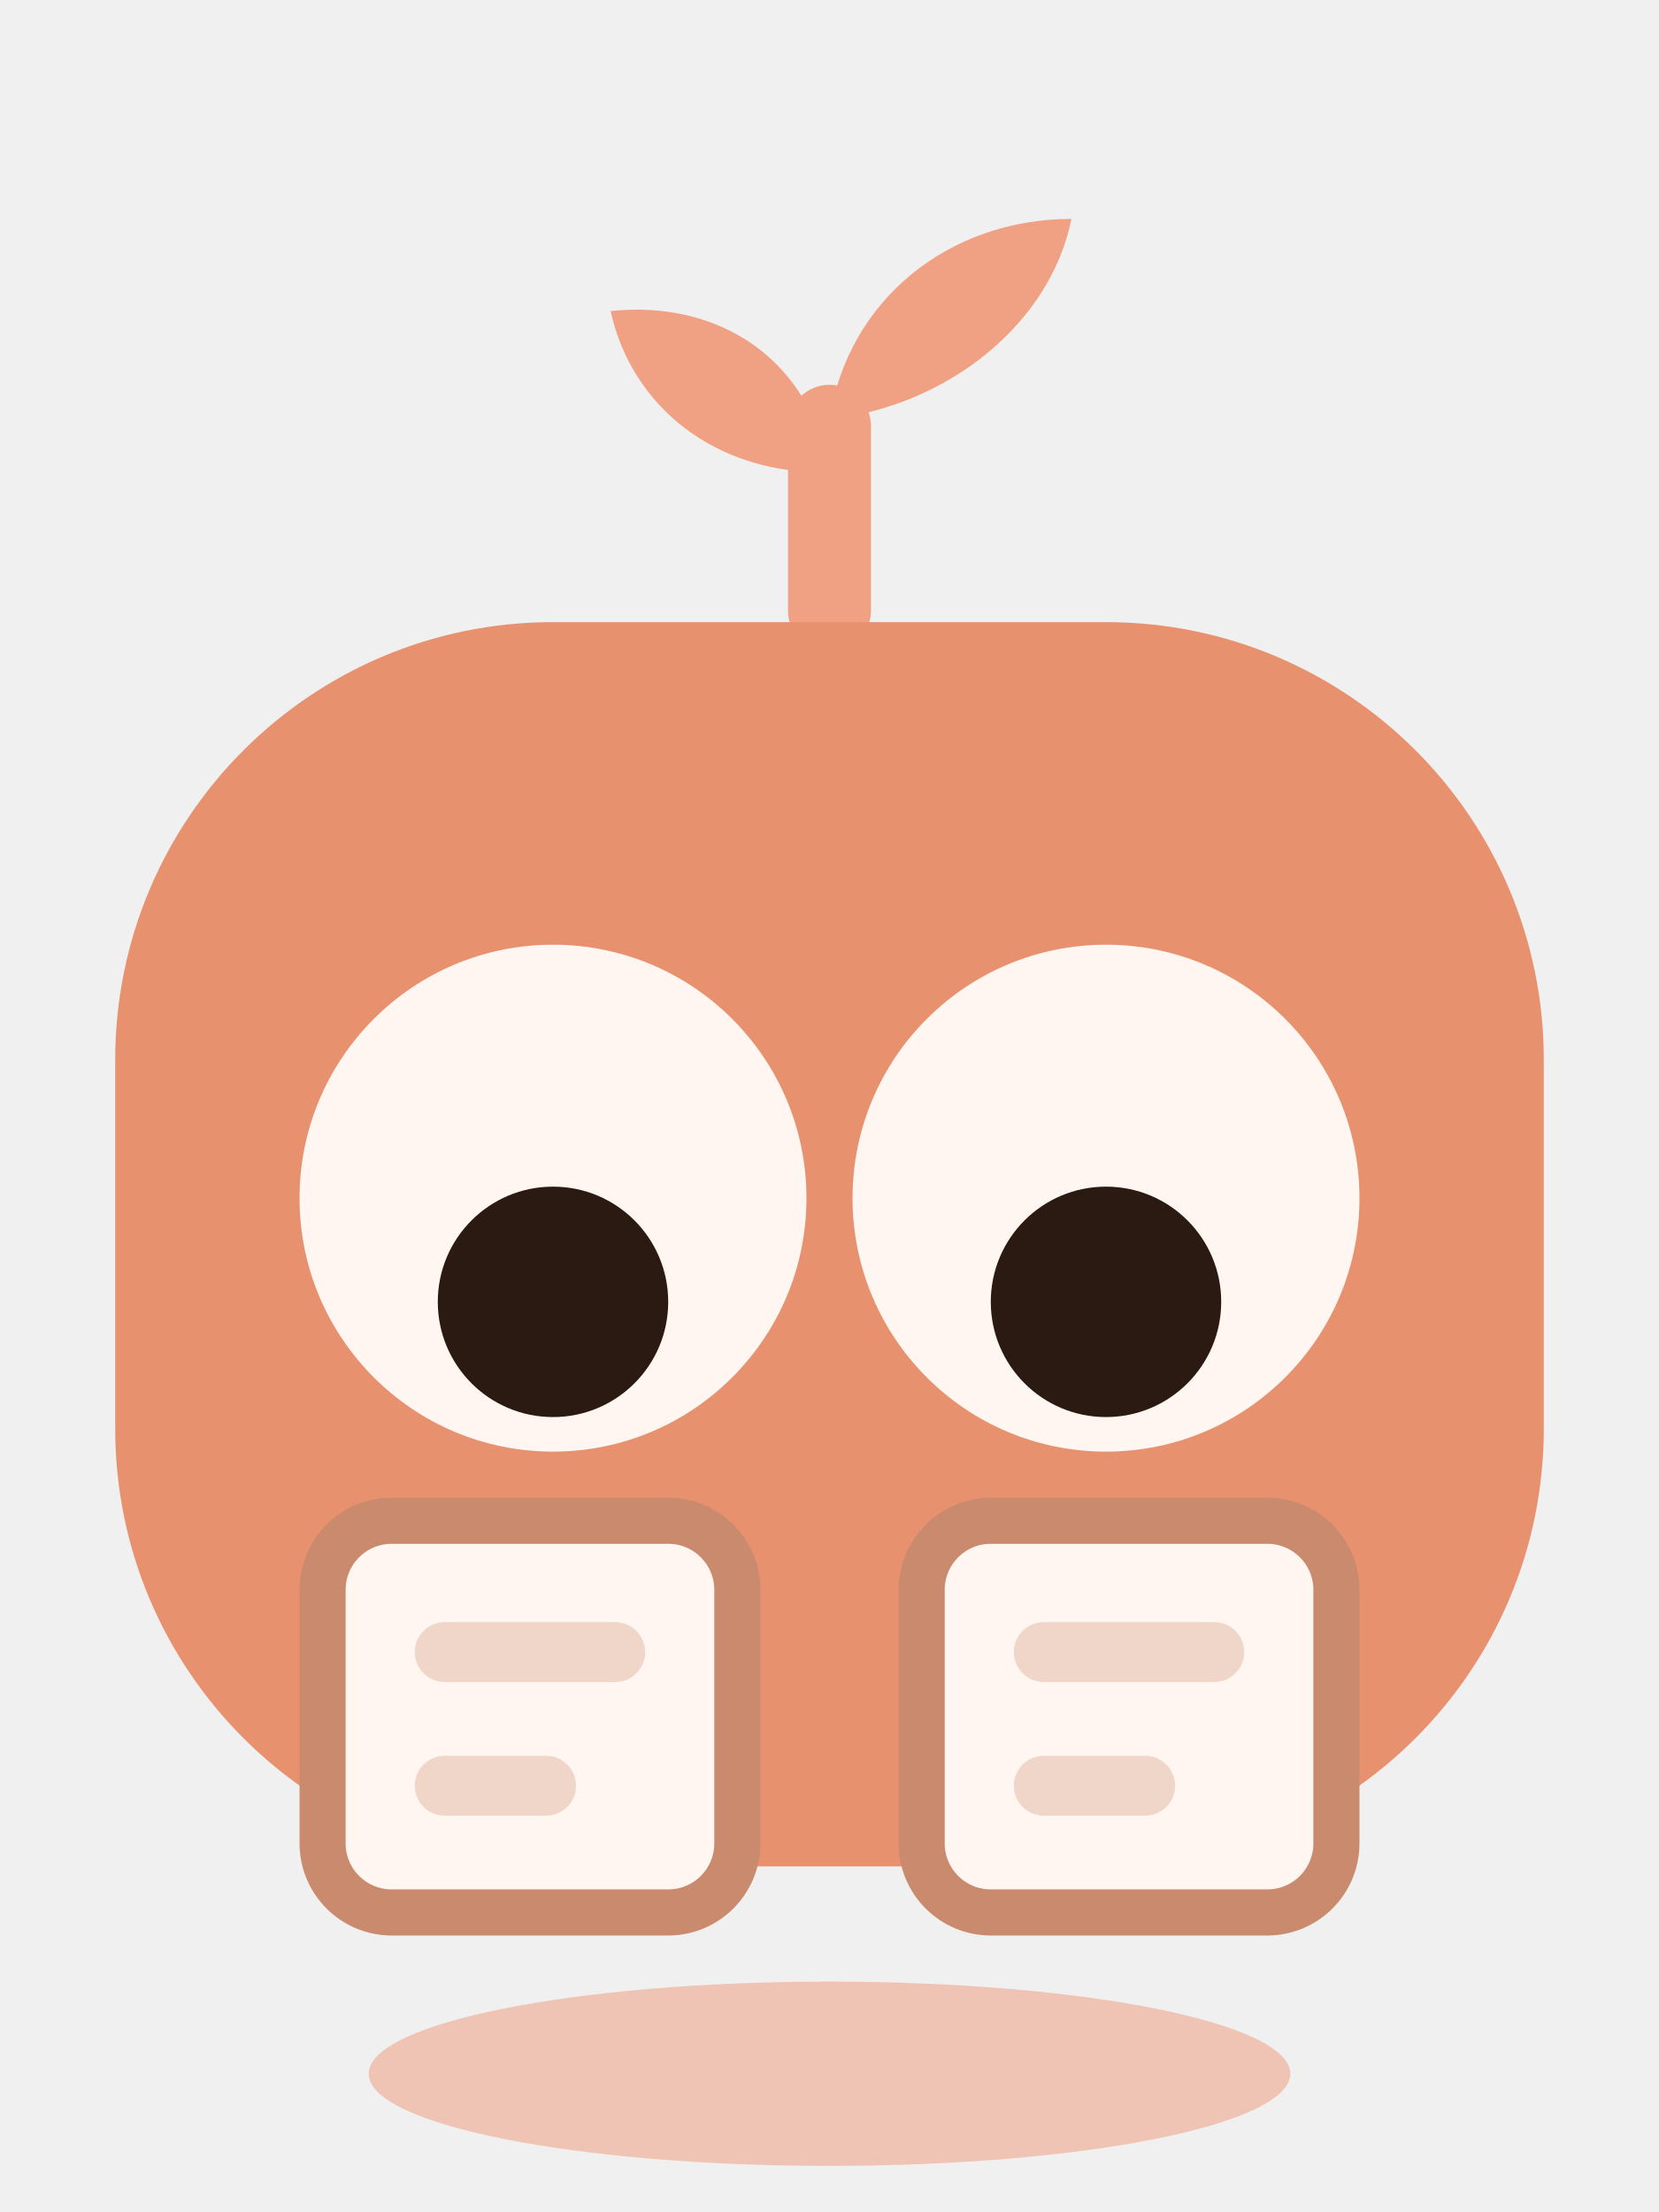
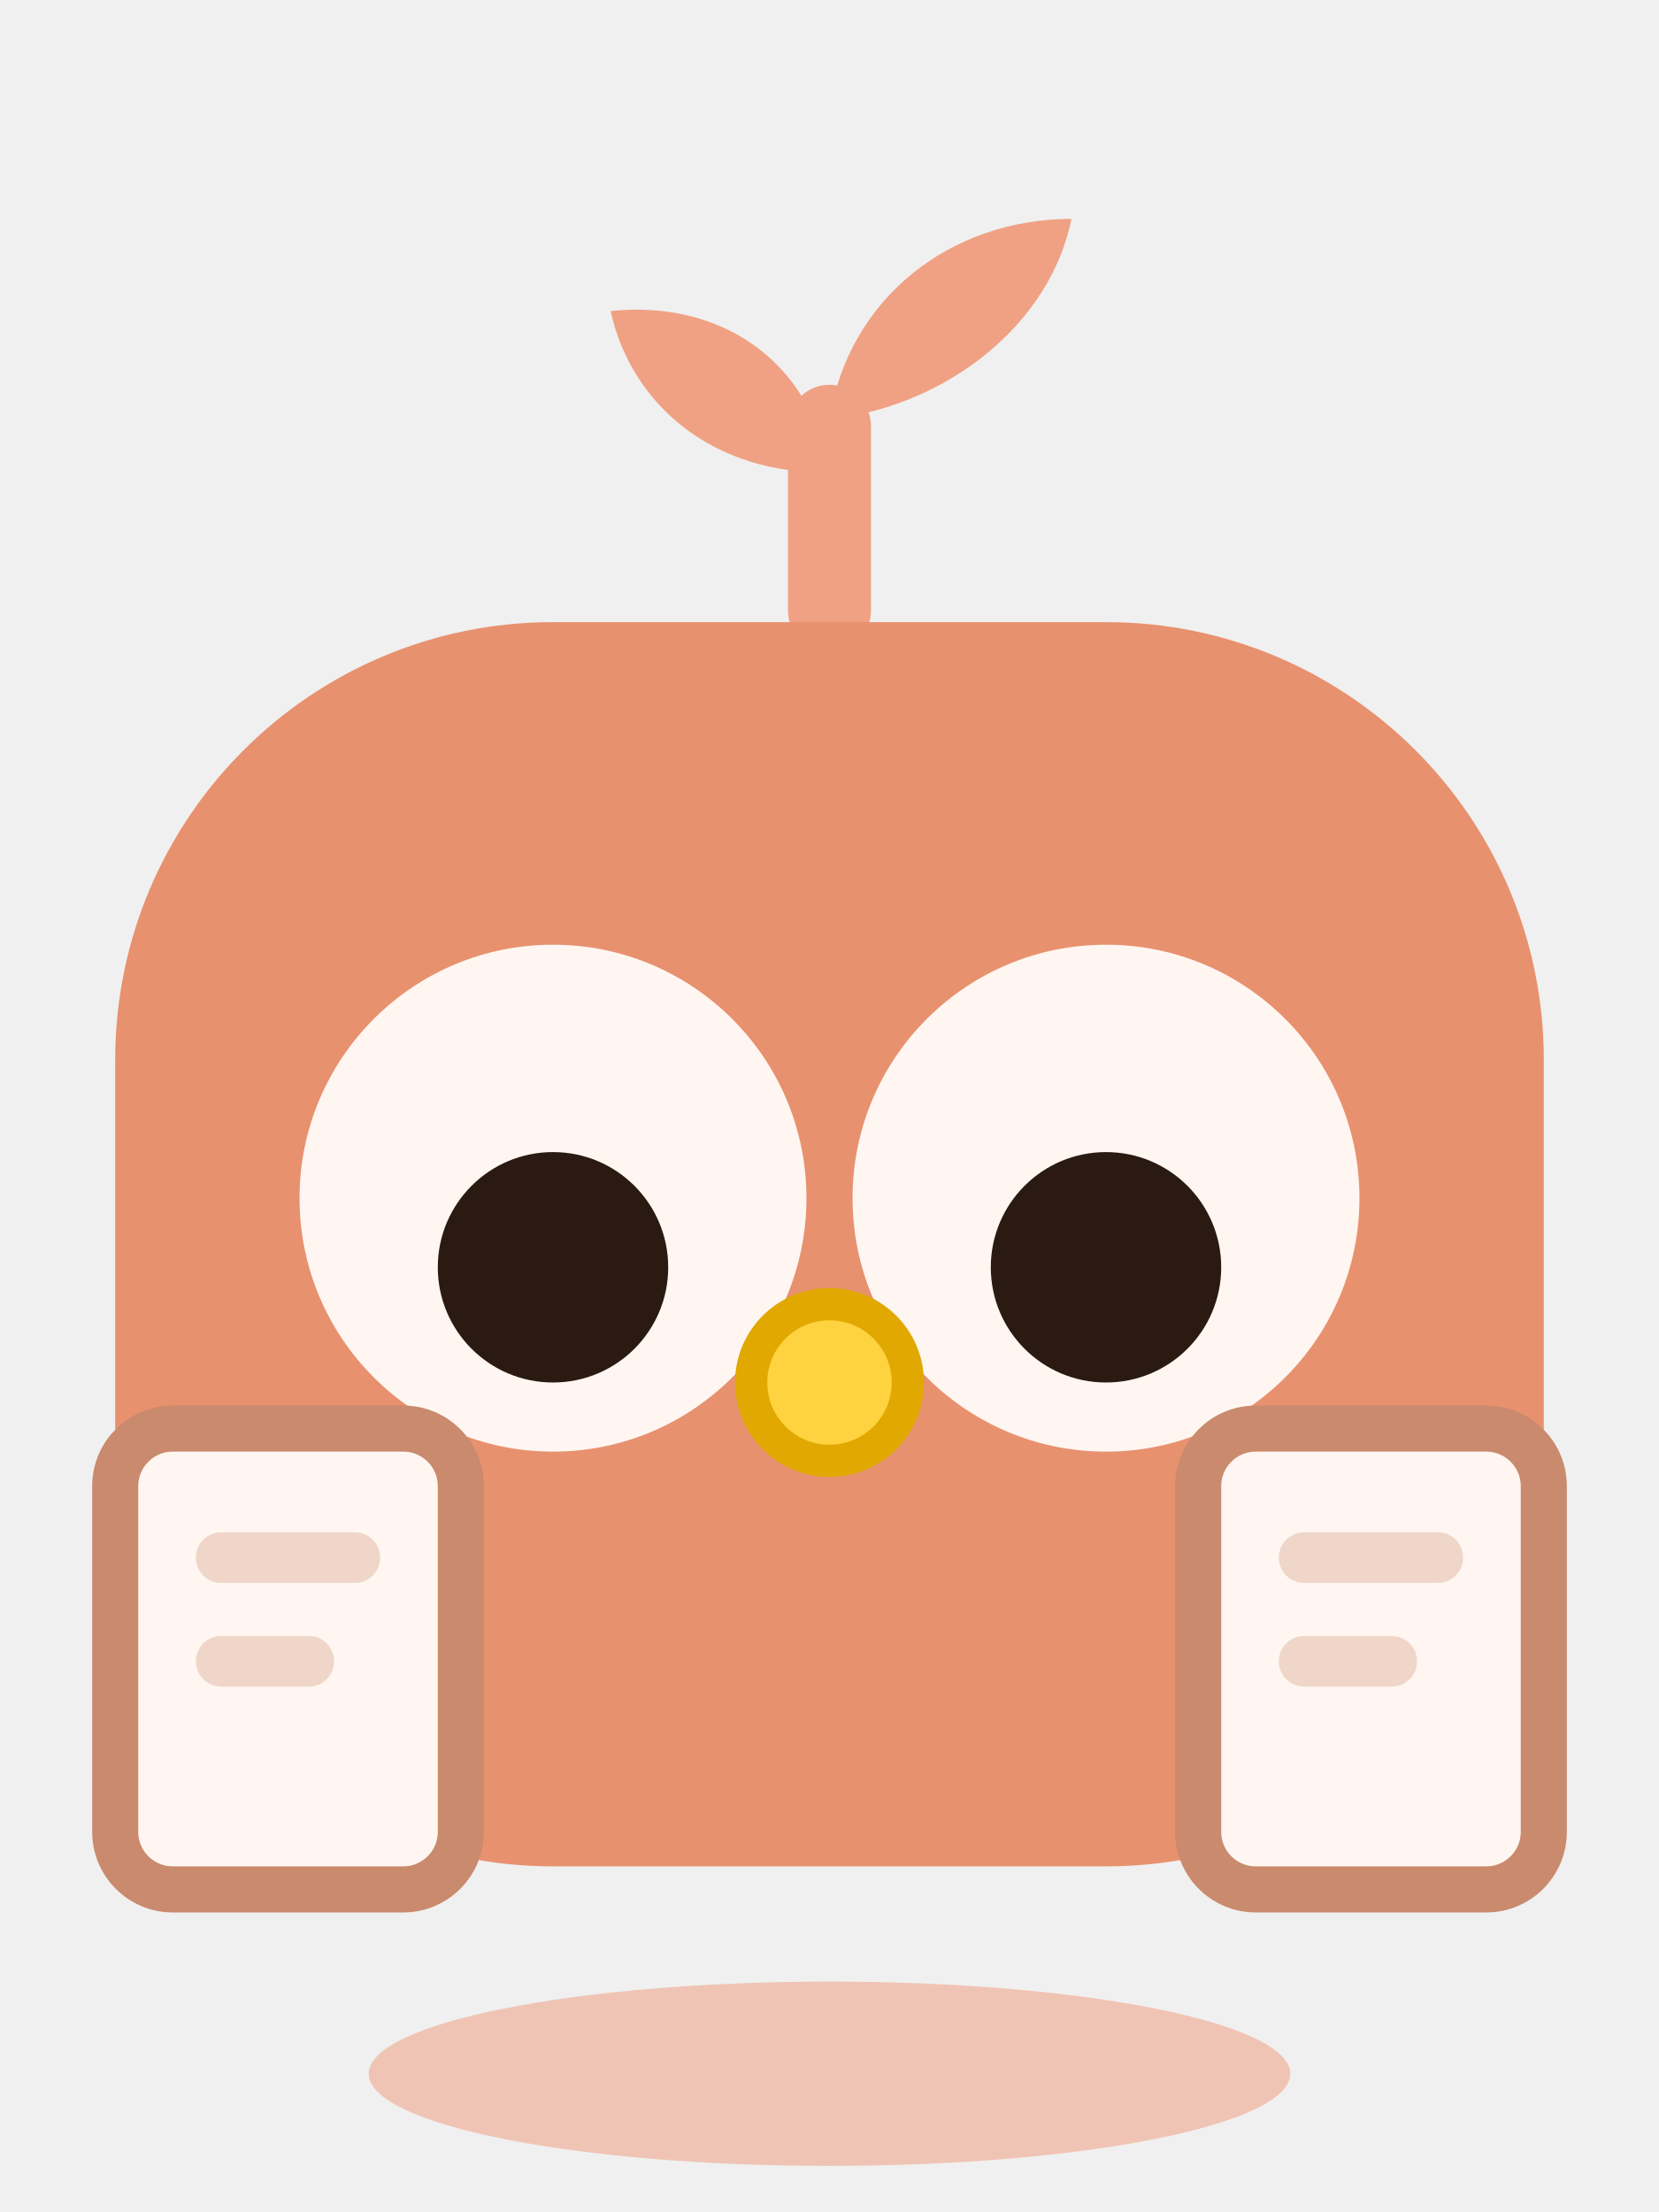
- <svg xmlns="http://www.w3.org/2000/svg" width="72" height="96" viewBox="12 0 72 96" role="img" aria-label="PROBE — weighing two papers against each other">
+ <svg xmlns="http://www.w3.org/2000/svg" width="72" height="96" viewBox="12 0 72 96" role="img" aria-label="PROBE — watching two papers rally a ball until it bumps its head">
  <style>
    .hull   { fill: #E8916F; }
    .iris   { fill: #FFF6F1; }
    .pupil  { fill: #2A1A12; }
    .stem   { stroke: #F0A183; stroke-width: 3.6; stroke-linecap: round; fill: none; }
    .leaf   { fill: #F0A183; }
-     .sprout { transform-box: view-box; transform-origin: 48px 27px;
-               animation: sway 3.2s ease-in-out infinite; }
-     @keyframes sway { 0%, 100% { transform: rotate(-5deg); } 50% { transform: rotate(5deg); } }
+     .sprout { transform-origin: 48px 27px; animation: sway 3.2s ease-in-out infinite; }
    .page   { fill: #FFF6F1; stroke: #C98A6D; stroke-width: 2; }
    .line   { fill: #C98A6D; opacity: .3; }
    .shadow { fill: #F0A183; opacity: .55; }
-     .rig   { animation: bob 4.2s ease-in-out infinite; }
-     .pupil { animation: lean 4.4s ease-in-out infinite; }
-     .pL    { transform-origin: 35px 74.5px; animation: panL 4.4s ease-in-out infinite; }
-     .pR    { transform-origin: 61px 74.5px; animation: panR 4.4s ease-in-out infinite; }
-     .gL    { animation: glow 4.4s ease-in-out infinite; }
-     .gR    { animation: glow 4.4s ease-in-out 2.2s infinite; }
+     @keyframes sway { 0%, 100% { transform: rotate(-5deg); } 50% { transform: rotate(5deg); } }
    @keyframes bob  { 0%, 100% { transform: translateY(0); } 50% { transform: translateY(-2px); } }
-     @keyframes panL { 0%, 38% { transform: translateY(-3.4px) rotate(-4deg); }
-                      50%, 88% { transform: translateY(3.4px) rotate(4deg); }
-                      100% { transform: translateY(-3.4px) rotate(-4deg); } }
-     @keyframes panR { 0%, 38% { transform: translateY(3.4px) rotate(4deg); }
-                      50%, 88% { transform: translateY(-3.4px) rotate(-4deg); }
-                      100% { transform: translateY(3.4px) rotate(4deg); } }
-     @keyframes lean { 0%, 38% { transform: translateX(-3.6px); }
-                      50%, 88% { transform: translateX(3.6px); }
-                      100% { transform: translateX(-3.6px); } }
-     @keyframes glow { 0%, 34% { opacity: .95; } 44%, 100% { opacity: .3; } }
-     @media (prefers-reduced-motion: reduce) {
-       .rig, .sprout, .pupil, .pL, .pR, .line { animation: none; }
-       .line { opacity: .55; }
-     }
+     @media (prefers-reduced-motion: reduce) { * { animation: none !important; } }
+ 
+     .ball   { fill: #FFD23F; stroke: #E0A800; stroke-width: 1.4; }
+     .hit    { stroke: #2A1A12; stroke-width: 1.8; stroke-linecap: round; fill: none; opacity: 0; }
+     .pL     { transform-origin: 27px 82px; animation: hitL 5.2s linear infinite; }
+     .pR     { transform-origin: 69px 82px; animation: hitR 5.2s linear infinite; }
+     @keyframes hitL { 0%, 2%, 32%, 35%, 51%, 54% { transform: rotate(0); }
+                       1%, 33.5%, 52.5% { transform: rotate(-9deg); }
+                       61%, 63% { transform: rotate(0); } 62% { transform: rotate(-9deg); } 100% { transform: rotate(0); } }
+     @keyframes hitR { 0%, 17%, 20%, 42%, 45%, 56%, 58%, 100% { transform: rotate(0); }
+                       18.5%, 43.5%, 57% { transform: rotate(9deg); } }
+     @keyframes hit  { 0%, 65% { opacity: 0; transform: scale(.5); } 66% { opacity: 1; transform: scale(1); }
+                       72% { opacity: 1; transform: scale(1.25); } 75%, 100% { opacity: 0; transform: scale(1.25); } }
+ 
+     .lump   { fill: #F57B5E; }
+     .shine  { fill: #FFFFFF; opacity: .5; }
+     .rig    { animation: bob 4.2s ease-in-out infinite; }
+     .bg     { transform: translate(48px, 60px); animation: ball 5.2s linear infinite; }
+     .pupil  { transform-box: fill-box; transform-origin: center; animation: follow 5.2s ease-in-out infinite; }
+     .bump   { transform: scale(0); transform-origin: 36px 30px; animation: swell 5.2s ease-out infinite; }
+     .knock  { transform-origin: 48px 81px; animation: knock 5.2s ease-out infinite; }
+     .hits   { opacity: 0; transform-origin: 36px 23px; animation: hit 5.2s ease-out infinite; }
+     .hits path { opacity: 1; }
+     @keyframes ball   { 0% { transform: translate(30px, 68px); } 4.5% { transform: translate(39px, 61.25px); }
+                         9% { transform: translate(48px, 59px); } 13.5% { transform: translate(57px, 61.25px); }
+                         18% { transform: translate(66px, 68px); } 21.5% { transform: translate(57px, 61.25px); }
+                         25% { transform: translate(48px, 59px); } 28.5% { transform: translate(39px, 61.25px); }
+                         32% { transform: translate(30px, 68px); } 34.75% { transform: translate(39px, 61.25px); }
+                         37.5% { transform: translate(48px, 59px); } 40.25% { transform: translate(57px, 61.25px); }
+                         43% { transform: translate(66px, 68px); } 45% { transform: translate(57px, 61.25px); }
+                         47% { transform: translate(48px, 59px); } 49% { transform: translate(39px, 61.25px); }
+                         51% { transform: translate(30px, 68px); } 52.5% { transform: translate(39px, 61.25px); }
+                         54% { transform: translate(48px, 59px); } 55.5% { transform: translate(57px, 61.25px); }
+                         57% { transform: translate(66px, 68px); } 58.25% { transform: translate(57px, 61.25px); }
+                         59.5% { transform: translate(48px, 59px); } 60.75% { transform: translate(39px, 61.25px); }
+                         62% { transform: translate(30px, 68px); } 66% { transform: translate(37px, 28px); }
+                         69% { transform: translate(31px, 40px); } 73% { transform: translate(27px, 86px); }
+                         77% { transform: translate(30px, 79px); } 80% { transform: translate(33px, 86px); }
+                         82% { transform: translate(34.5px, 83.5px); } 84% { transform: translate(36px, 86px); }
+                         90% { transform: translate(38px, 86px); opacity: 1; }
+                         93% { transform: translate(38px, 86px); opacity: 0; }
+                         100% { transform: translate(30px, 68px); opacity: 0; } }
+     @keyframes follow { 0% { transform: translateX(-3.4px); } 18% { transform: translateX(3.4px); }
+                         32% { transform: translateX(-3.4px); } 43% { transform: translateX(3.4px); }
+                         51% { transform: translateX(-3.4px); } 57% { transform: translateX(3.4px); }
+                         62% { transform: translateX(-3.4px) scale(1); }
+                         65% { transform: translate(-1px, -3.5px) scale(1); }
+                          68%, 70%, 72% { transform: translate(-1px, -3px) scale(.5); } 69%, 71% { transform: translate(.6px, -3px) scale(.5); }
+                          74%, 88% { transform: translate(-2.4px, 2.6px) scale(.6); } 96%, 100% { transform: translateX(-3.4px) scale(1); } }
+     @keyframes swell  { 0%, 66% { transform: scale(0); } 69% { transform: scale(1.25); }
+                         72% { transform: scale(.92); }
+                          75%, 90% { transform: scale(1); } 96%, 100% { transform: scale(0); } }
+     @keyframes knock  { 0%, 65% { transform: rotate(0); } 67% { transform: rotate(7deg); }
+                         70% { transform: rotate(-3deg); }
+                          73% { transform: rotate(1deg); } 76%, 100% { transform: rotate(0); } }
  </style>
  <ellipse class="shadow" cx="48" cy="90" rx="20" ry="4" />
  <g class="rig">
-     <g class="sprout">
-       <path class="stem" d="M48 26.5 V18.5" />
-       <path class="leaf" d="M48 20.5 C43 20.6, 39.4 17.6, 38.5 13.5 C43.2 13, 47.2 15.6, 48 20.5 Z" />
-       <path class="leaf" d="M48 18.2 C53.2 17.6, 57.6 14, 58.5 9.5 C53.2 9.5, 48.8 13, 48 18.2 Z" />
-     </g>
-     <rect class="hull" x="17" y="27" width="62" height="54" rx="19" />
-     <g class="eye eL">
-       <g class="lid">
-         <circle class="iris" cx="36" cy="52" r="11" />
-         <circle class="pupil" cx="36" cy="56.5" r="5" />
+     <g class="knock">
+       <g class="bump">
+         <circle class="lump" cx="36" cy="26" r="8" />
+         <path class="shine" d="M31.4 23.6 a5.2 5.2 0 0 1 3.9 -3.4 l.4 1.6 a3.6 3.6 0 0 0 -2.7 2.4 z" />
+       </g>
+       <g class="sprout">
+         <path class="stem" d="M48 26.5 V18.5" />
+         <path class="leaf" d="M48 20.5 C43 20.6, 39.4 17.6, 38.5 13.5 C43.2 13, 47.2 15.6, 48 20.5 Z" />
+         <path class="leaf" d="M48 18.2 C53.2 17.6, 57.6 14, 58.5 9.5 C53.2 9.5, 48.8 13, 48 18.2 Z" />
+       </g>
+       <rect class="hull" x="17" y="27" width="62" height="54" rx="19" />
+       <circle class="iris" cx="36" cy="52" r="11" />
+       <circle class="pupil" cx="36" cy="55" r="5" />
+       <circle class="iris" cx="60" cy="52" r="11" />
+       <circle class="pupil" cx="60" cy="55" r="5" />
+       <g class="pL">
+         <rect class="page" x="17" y="62" width="15" height="20" rx="2.5" />
+         <rect class="line" x="20.5" y="66.5" width="8" height="2.2" rx="1.1" />
+         <rect class="line" x="20.5" y="71" width="6" height="2.2" rx="1.1" />
+       </g>
+       <g class="pR">
+         <rect class="page" x="64" y="62" width="15" height="20" rx="2.5" />
+         <rect class="line" x="67.5" y="66.5" width="8" height="2.2" rx="1.1" />
+         <rect class="line" x="67.5" y="71" width="6" height="2.2" rx="1.1" />
      </g>
    </g>
-     <g class="eye eR">
-       <g class="lid">
-         <circle class="iris" cx="60" cy="52" r="11" />
-         <circle class="pupil" cx="60" cy="56.5" r="5" />
-       </g>
-     </g>
-     <g class="pL">
-       <rect class="page" x="26" y="66" width="18" height="17" rx="3" />
-       <rect class="line gL" x="30" y="70.4" width="10" height="2.6" rx="1.3" />
-       <rect class="line gL" x="30" y="76.2" width="7" height="2.6" rx="1.3" />
-     </g>
-     <g class="pR">
-       <rect class="page" x="52" y="66" width="18" height="17" rx="3" />
-       <rect class="line gR" x="56" y="70.4" width="10" height="2.6" rx="1.3" />
-       <rect class="line gR" x="56" y="76.2" width="7" height="2.6" rx="1.3" />
-     </g>
+   </g>
+   <g class="hits">
+     <path class="hit" d="M27.1 19.8 L23.8 18.6" />
+     <path class="hit" d="M30.6 15.2 L28.5 12.4" />
+     <path class="hit" d="M36.0 13.5 L36.0 10.0" />
+     <path class="hit" d="M41.4 15.2 L43.5 12.4" />
+     <path class="hit" d="M44.9 19.8 L48.2 18.6" />
+   </g>
+   <g class="bg">
+     <circle class="ball" cx="0" cy="0" r="3.4" />
  </g>
</svg>
